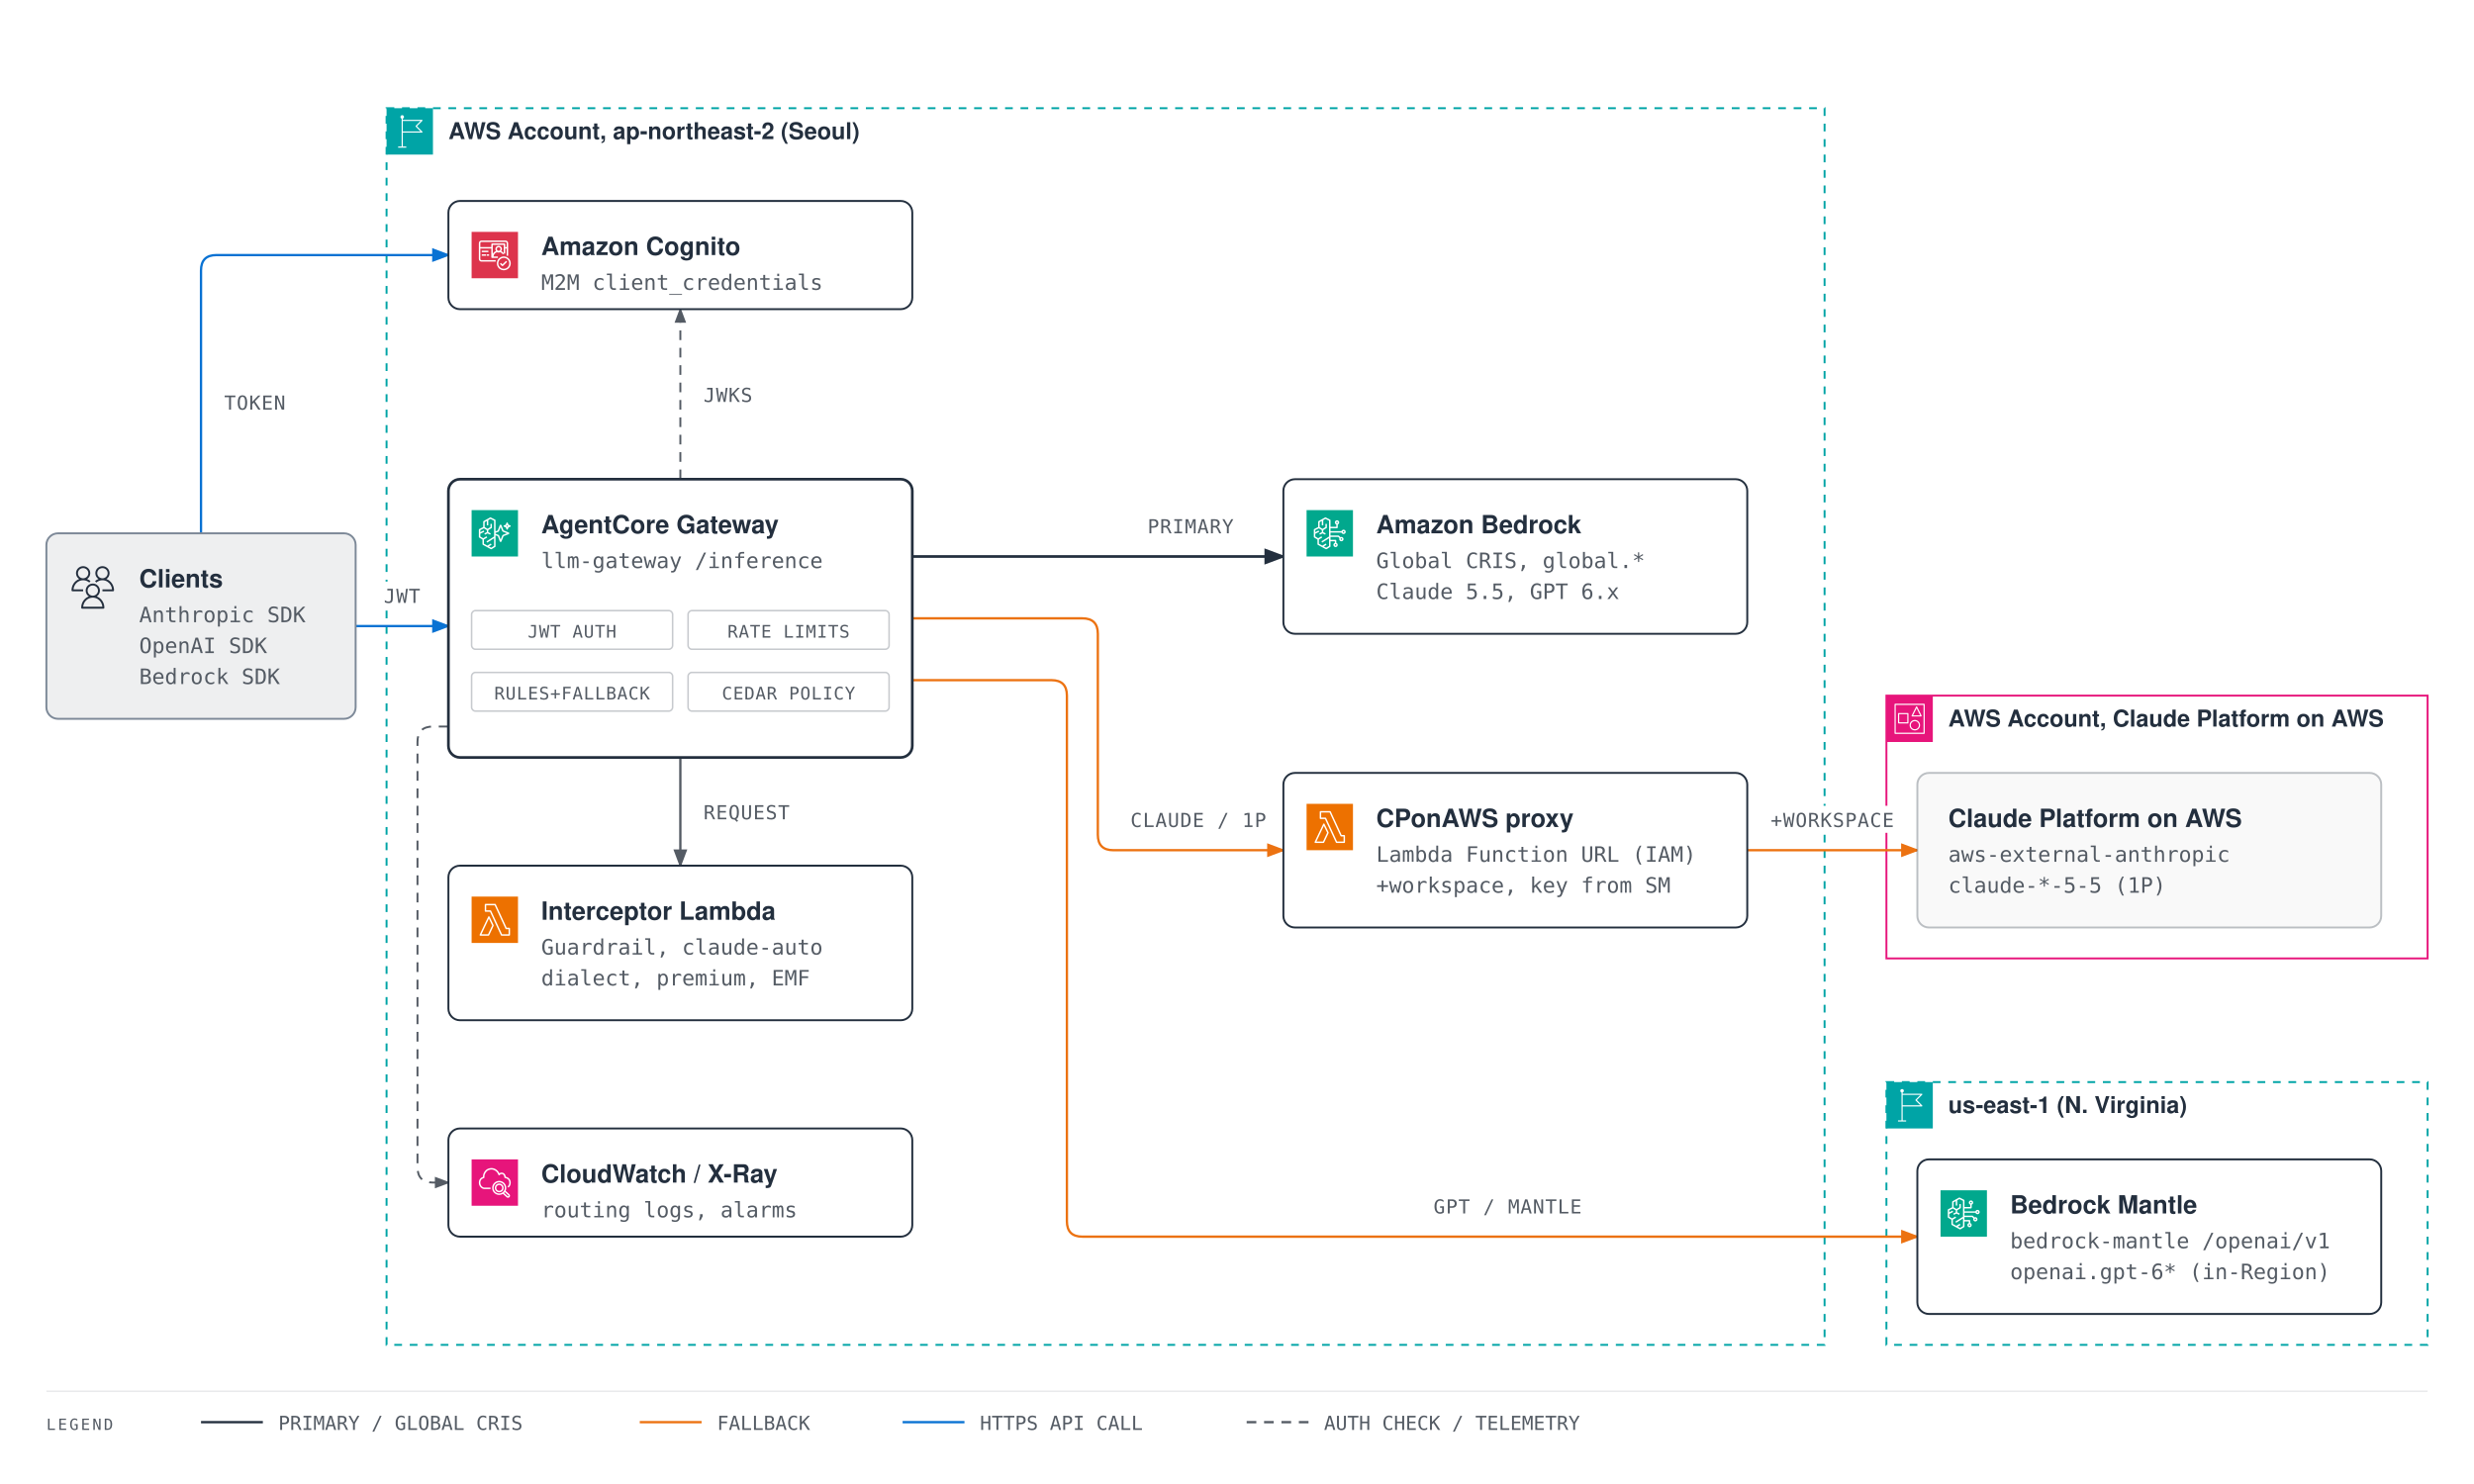
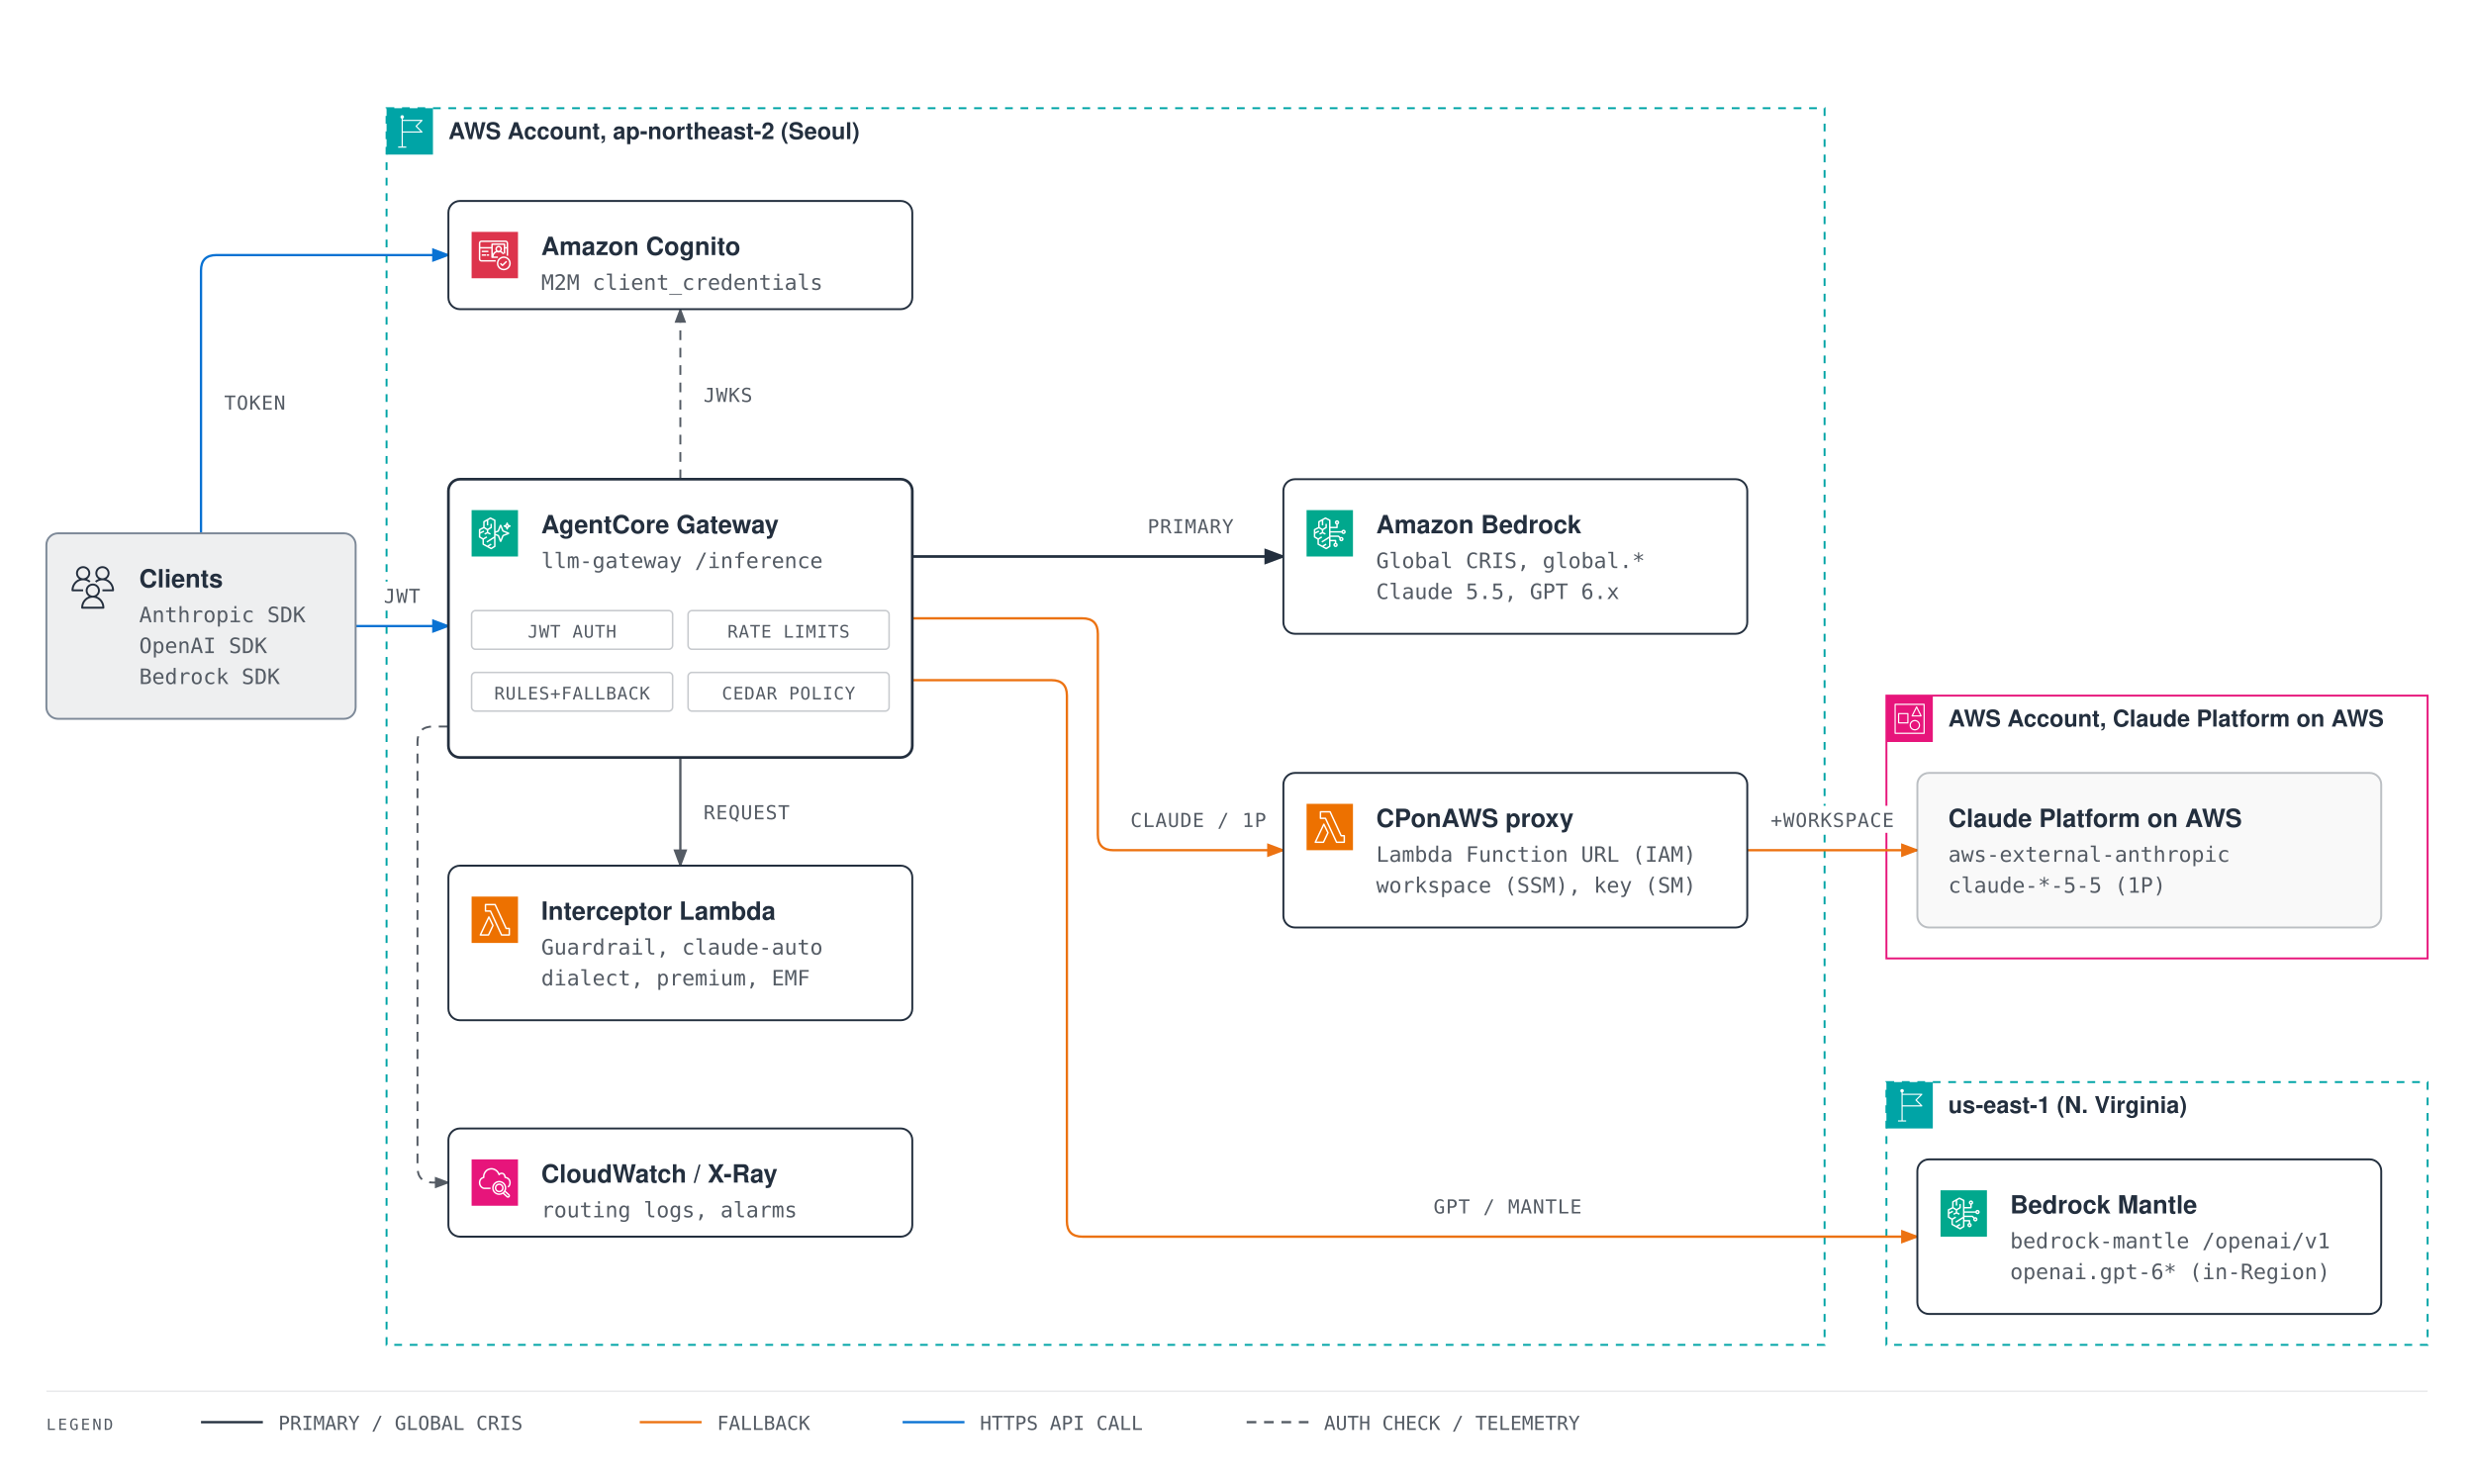
<svg xmlns="http://www.w3.org/2000/svg" viewBox="0 0 1280 768" role="img" aria-labelledby="arch-en-title arch-en-desc">
  <defs>
    <style>@font-face { font-family: 'Amazon Ember'; font-weight: 400; font-style: normal; src: local('Amazon Ember'), url('fonts/AmazonEmber_W_Rg.woff2') format('woff2'); }@font-face { font-family: 'Amazon Ember'; font-weight: 400; font-style: italic; src: local('Amazon Ember Italic'), local('Amazon Ember'), url('fonts/AmazonEmber_W_RgIt.woff2') format('woff2'); }@font-face { font-family: 'Amazon Ember'; font-weight: 600; font-style: normal; src: local('Amazon Ember Medium'), local('Amazon Ember'), url('fonts/AmazonEmber_W_SBd.woff2') format('woff2'); }@font-face { font-family: 'Amazon Ember'; font-weight: 700; font-style: normal; src: local('Amazon Ember Bold'), local('Amazon Ember'), url('fonts/AmazonEmber_W_Bd.woff2') format('woff2'); }@font-face { font-family: 'Amazon Ember Mono'; font-weight: 400; font-style: normal; src: local('Amazon Ember Mono'), url('fonts/AmazonEmberMono_W_Rg.woff2') format('woff2'); }@font-face { font-family: 'Amazon Ember Mono'; font-weight: 700; font-style: normal; src: local('Amazon Ember Mono Bold'), local('Amazon Ember Mono'), url('fonts/AmazonEmberMono_W_Bd.woff2') format('woff2'); }</style>
    <marker id="arch-en-arrow" markerWidth="8" markerHeight="6" refX="7" refY="3" orient="auto">
      <polygon points="0 0, 8 3, 0 6" fill="#545B64" />
    </marker>
    <marker id="arch-en-accent" markerWidth="8" markerHeight="6" refX="7" refY="3" orient="auto">
      <polygon points="0 0, 8 3, 0 6" fill="#EC7211" />
    </marker>
    <marker id="arch-en-link" markerWidth="8" markerHeight="6" refX="7" refY="3" orient="auto">
      <polygon points="0 0, 8 3, 0 6" fill="#0972D3" />
    </marker>
    <marker id="arch-en-ink" markerWidth="8" markerHeight="6" refX="7" refY="3" orient="auto">
      <polygon points="0 0, 8 3, 0 6" fill="#232F3E" />
    </marker>
  </defs>
  <rect width="100%" height="100%" fill="#ffffff" />
  <rect x="200" y="56" width="744" height="640" fill="none" stroke="#00A4A6" stroke-width="1" stroke-dasharray="4,4" />
  <g transform="translate(200,56) scale(0.6)" aria-hidden="true">
    <g stroke="none" stroke-width="1" fill="none" fill-rule="evenodd">
      <rect fill="#00A4A6" x="0" y="0" width="40" height="40" />
      <path d="M14,20.026 L14,11.026 L29.293,11.026 L25.146,15.172 C24.951,15.368 24.951,15.684 25.146,15.88 L29.293,20.026 L14,20.026 Z M26.207,15.526 L30.854,10.88 C30.996,10.736 31.039,10.522 30.962,10.335 C30.885,10.148 30.702,10.026 30.5,10.026 L14,10.026 L14,8.97 C14.596,8.76 15.026,8.198 15.026,7.531 C15.026,6.687 14.34,6 13.495,6 C12.65,6 11.963,6.687 11.963,7.531 C11.963,8.201 12.398,8.766 13,8.973 L13,33.026 L10,33.026 L10,34.026 L17,34.026 L17,33.026 L14,33.026 L14,21.026 L30.5,21.026 C30.702,21.026 30.885,20.904 30.962,20.717 C31.039,20.53 30.996,20.316 30.854,20.172 L26.207,15.526 Z" fill="#FFFFFF" />
    </g>
  </g>
  <text x="232" y="72" fill="#232F3E" font-size="12" font-weight="600" font-family="'Amazon Ember', 'Helvetica Neue', Helvetica, Arial, sans-serif">AWS Account, ap-northeast-2 (Seoul)</text>
  <rect x="976" y="360" width="280" height="136" fill="none" stroke="#E7157B" stroke-width="1" />
  <g transform="translate(976,360) scale(0.6)" aria-hidden="true">
    <g stroke="none" stroke-width="1" fill="none" fill-rule="evenodd">
      <rect fill="#E7157B" x="0" y="0" width="40" height="40" />
      <path d="M24.5,22 C26.43,22 28,23.57 28,25.5 C28,27.43 26.43,29 24.5,29 C22.57,29 21,27.43 21,25.5 C21,23.57 22.57,22 24.5,22 L24.5,22 Z M24.5,30 C26.981,30 29,27.981 29,25.5 C29,23.019 26.981,21 24.5,21 C22.019,21 20,23.019 20,25.5 C20,27.981 22.019,30 24.5,30 L24.5,30 Z M26.023,10.88 L29.084,17 L22.963,17 L26.023,10.88 Z M22.154,18 L29.893,18 C30.065,18 30.227,17.91 30.318,17.763 C30.409,17.615 30.417,17.432 30.34,17.276 L26.471,9.538 C26.301,9.2 25.746,9.2 25.576,9.538 L21.707,17.276 C21.63,17.432 21.638,17.615 21.729,17.763 C21.82,17.91 21.981,18 22.154,18 L22.154,18 Z M11,23 L18,23 L18,16 L11,16 L11,23 Z M10.5,24 L18.5,24 C18.776,24 19,23.776 19,23.5 L19,15.5 C19,15.224 18.776,15 18.5,15 L10.5,15 C10.224,15 10,15.224 10,15.5 L10,23.5 C10,23.776 10.224,24 10.5,24 L10.5,24 Z M8,32 L32,32 L32,8 L8,8 L8,32 Z M32.5,7 L7.5,7 C7.224,7 7,7.224 7,7.5 L7,32.5 C7,32.776 7.224,33 7.5,33 L32.5,33 C32.776,33 33,32.776 33,32.5 L33,7.5 C33,7.224 32.776,7 32.5,7 L32.5,7 Z" fill="#FFFFFF" />
    </g>
  </g>
  <text x="1008" y="376" fill="#232F3E" font-size="12" font-weight="600" font-family="'Amazon Ember', 'Helvetica Neue', Helvetica, Arial, sans-serif">AWS Account, Claude Platform on AWS</text>
  <rect x="976" y="560" width="280" height="136" fill="none" stroke="#00A4A6" stroke-width="1" stroke-dasharray="4,4" />
  <g transform="translate(976,560) scale(0.6)" aria-hidden="true">
    <g stroke="none" stroke-width="1" fill="none" fill-rule="evenodd">
      <rect fill="#00A4A6" x="0" y="0" width="40" height="40" />
      <path d="M14,20.026 L14,11.026 L29.293,11.026 L25.146,15.172 C24.951,15.368 24.951,15.684 25.146,15.88 L29.293,20.026 L14,20.026 Z M26.207,15.526 L30.854,10.88 C30.996,10.736 31.039,10.522 30.962,10.335 C30.885,10.148 30.702,10.026 30.5,10.026 L14,10.026 L14,8.97 C14.596,8.76 15.026,8.198 15.026,7.531 C15.026,6.687 14.34,6 13.495,6 C12.65,6 11.963,6.687 11.963,7.531 C11.963,8.201 12.398,8.766 13,8.973 L13,33.026 L10,33.026 L10,34.026 L17,34.026 L17,33.026 L14,33.026 L14,21.026 L30.5,21.026 C30.702,21.026 30.885,20.904 30.962,20.717 C31.039,20.53 30.996,20.316 30.854,20.172 L26.207,15.526 Z" fill="#FFFFFF" />
    </g>
  </g>
  <text x="1008" y="576" fill="#232F3E" font-size="12" font-weight="600" font-family="'Amazon Ember', 'Helvetica Neue', Helvetica, Arial, sans-serif">us-east-1 (N. Virginia)</text>
  <path d="M 104,276 V 140 Q 104,132 112,132 H 232" fill="none" stroke="#0972D3" stroke-width="1.2" marker-end="url(#arch-en-link)" />
  <rect x="112" y="201" width="44" height="14" rx="2" fill="#ffffff" />
  <text x="116" y="212" fill="#545B64" font-size="10" font-family="'Amazon Ember Mono', ui-monospace, monospace" text-anchor="start" letter-spacing="0.04em">TOKEN</text>
  <path d="M 184,324 H 232" fill="none" stroke="#0972D3" stroke-width="1.2" marker-end="url(#arch-en-link)" />
  <rect x="192" y="301" width="32" height="14" rx="2" fill="#ffffff" />
  <text x="208" y="312" fill="#545B64" font-size="10" font-family="'Amazon Ember Mono', ui-monospace, monospace" text-anchor="middle" letter-spacing="0.04em">JWT</text>
  <path d="M 352,248 V 160" fill="none" stroke="#545B64" stroke-width="1" stroke-dasharray="5,4" marker-end="url(#arch-en-arrow)" />
  <rect x="360" y="197" width="36" height="14" rx="2" fill="#ffffff" />
  <text x="364" y="208" fill="#545B64" font-size="10" font-family="'Amazon Ember Mono', ui-monospace, monospace" text-anchor="start" letter-spacing="0.04em">JWKS</text>
  <path d="M 352,392 V 448" fill="none" stroke="#545B64" stroke-width="1.2" marker-end="url(#arch-en-arrow)" />
  <rect x="360" y="413" width="60" height="14" rx="2" fill="#ffffff" />
  <text x="364" y="424" fill="#545B64" font-size="10" font-family="'Amazon Ember Mono', ui-monospace, monospace" text-anchor="start" letter-spacing="0.04em">REQUEST</text>
  <path d="M 232,376 H 224 Q 216,376 216,384 V 604 Q 216,612 224,612 H 232" fill="none" stroke="#545B64" stroke-width="1" stroke-dasharray="5,4" marker-end="url(#arch-en-arrow)" />
  <path d="M 472,288 H 664" fill="none" stroke="#232F3E" stroke-width="1.4" marker-end="url(#arch-en-ink)" />
  <rect x="586" y="265" width="60" height="14" rx="2" fill="#ffffff" />
  <text x="616" y="276" fill="#545B64" font-size="10" font-family="'Amazon Ember Mono', ui-monospace, monospace" text-anchor="middle" letter-spacing="0.04em">PRIMARY</text>
  <path d="M 472,320 H 560 Q 568,320 568,328 V 432 Q 568,440 576,440 H 664" fill="none" stroke="#EC7211" stroke-width="1.2" marker-end="url(#arch-en-accent)" />
  <rect x="576" y="417" width="88" height="14" rx="2" fill="#ffffff" />
  <text x="620" y="428" fill="#545B64" font-size="10" font-family="'Amazon Ember Mono', ui-monospace, monospace" text-anchor="middle" letter-spacing="0.04em">CLAUDE / 1P</text>
  <path d="M 904,440 H 992" fill="none" stroke="#EC7211" stroke-width="1.2" marker-end="url(#arch-en-accent)" />
  <rect x="908" y="417" width="80" height="14" rx="2" fill="#ffffff" />
  <text x="948" y="428" fill="#545B64" font-size="10" font-family="'Amazon Ember Mono', ui-monospace, monospace" text-anchor="middle" letter-spacing="0.04em">+WORKSPACE</text>
  <path d="M 472,352 H 544 Q 552,352 552,360 V 632 Q 552,640 560,640 H 992" fill="none" stroke="#EC7211" stroke-width="1.2" marker-end="url(#arch-en-accent)" />
  <rect x="734" y="617" width="92" height="14" rx="2" fill="#ffffff" />
  <text x="780" y="628" fill="#545B64" font-size="10" font-family="'Amazon Ember Mono', ui-monospace, monospace" text-anchor="middle" letter-spacing="0.04em">GPT / MANTLE</text>
  <rect x="24" y="276" width="160" height="96" rx="6" fill="#ffffff" />
  <rect x="24" y="276" width="160" height="96" rx="6" fill="rgba(84,91,100,0.10)" stroke="#7D8998" stroke-width="1" />
  <g transform="translate(36,292) scale(0.5)" aria-hidden="true">
    <g stroke="none" stroke-width="1" fill="none" fill-rule="evenodd">
      <path d="M28.639,9.286 C28.639,6.371 31.052,4 34.019,4 C36.985,4 39.397,6.371 39.397,9.286 C39.397,12.201 36.985,14.572 34.019,14.572 C31.052,14.572 28.639,12.201 28.639,9.286 L28.639,9.286 Z M40.163,16.334 C39.516,15.932 38.833,15.6 38.128,15.333 C40.098,14.023 41.397,11.802 41.397,9.286 C41.397,5.269 38.087,2 34.019,2 C29.95,2 26.639,5.269 26.639,9.286 C26.639,11.796 27.932,14.014 29.895,15.325 C28.614,15.808 27.41,16.515 26.349,17.425 L27.652,18.943 C29.434,17.414 31.689,16.572 34,16.572 C35.802,16.572 37.569,17.077 39.109,18.033 C41.849,19.735 43.647,22.725 43.953,26 L34,26 L34,28 L45,28 C45.553,28 46,27.553 46,27 C46,22.657 43.764,18.57 40.163,16.334 L40.163,16.334 Z M8.639,9.286 C8.639,6.371 11.052,4 14.019,4 C16.985,4 19.397,6.371 19.397,9.286 C19.397,12.201 16.985,14.572 14.019,14.572 C11.052,14.572 8.639,12.201 8.639,9.286 L8.639,9.286 Z M14,26 L4.046,26 C4.53,20.717 8.81,16.572 14,16.572 C15.802,16.572 17.569,17.077 19.109,18.033 C19.541,18.302 19.958,18.608 20.349,18.943 L21.652,17.426 C21.184,17.024 20.684,16.657 20.163,16.334 C19.516,15.932 18.833,15.6 18.128,15.333 C20.098,14.023 21.397,11.802 21.397,9.286 C21.397,5.269 18.087,2 14.019,2 C9.95,2 6.639,5.269 6.639,9.286 C6.639,11.801 7.937,14.023 9.907,15.332 C5.302,17.071 2,21.638 2,27 C2,27.553 2.448,28 3,28 L14,28 L14,26 Z M14.046,44 C14.53,38.717 18.81,34.572 24,34.572 C25.802,34.572 27.569,35.077 29.109,36.033 C31.849,37.735 33.647,40.725 33.953,44 L14.046,44 Z M18.639,27.286 C18.639,24.371 21.052,22 24.019,22 C26.985,22 29.397,24.371 29.397,27.286 C29.397,30.201 26.985,32.572 24.019,32.572 C21.052,32.572 18.639,30.201 18.639,27.286 L18.639,27.286 Z M30.163,34.334 C29.516,33.932 28.833,33.6 28.128,33.333 C30.098,32.023 31.397,29.802 31.397,27.286 C31.397,23.269 28.087,20 24.019,20 C19.95,20 16.639,23.269 16.639,27.286 C16.639,29.801 17.937,32.023 19.907,33.332 C15.302,35.071 12,39.638 12,45 C12,45.553 12.448,46 13,46 L35,46 C35.553,46 36,45.553 36,45 C36,40.657 33.764,36.57 30.163,34.334 L30.163,34.334 Z" fill="#242F3E" />
    </g>
  </g>
  <text x="72" y="304" fill="#232F3E" font-size="13" font-weight="600" font-family="'Amazon Ember', 'Helvetica Neue', Helvetica, Arial, sans-serif">Clients</text>
  <text x="72" y="322" fill="#545B64" font-size="11" font-family="'Amazon Ember Mono', ui-monospace, monospace">Anthropic SDK</text>
  <text x="72" y="338" fill="#545B64" font-size="11" font-family="'Amazon Ember Mono', ui-monospace, monospace">OpenAI SDK</text>
  <text x="72" y="354" fill="#545B64" font-size="11" font-family="'Amazon Ember Mono', ui-monospace, monospace">Bedrock SDK</text>
  <rect x="232" y="104" width="240" height="56" rx="6" fill="#ffffff" />
  <rect x="232" y="104" width="240" height="56" rx="6" fill="#ffffff" stroke="#232F3E" stroke-width="1" />
  <g transform="translate(244,120) scale(0.375)" aria-hidden="true">
    <g stroke="none" stroke-width="1" fill="none" fill-rule="evenodd">
      <g fill="#DD344C">
        <rect x="0" y="0" width="64" height="64" />
      </g>
      <path d="M48.385,21.006 L48.385,15.703 C48.385,14.781 47.767,14.001 47.035,14.001 L13.371,14.001 C12.638,14.001 12.02,14.781 12.02,15.703 L12.02,21.006 L27.172,21.006 L27.172,17.004 C27.172,16.451 27.624,16.003 28.182,16.003 L45.355,16.003 C45.913,16.003 46.365,16.451 46.365,17.004 L46.365,21.006 L48.385,21.006 Z M44.345,18.004 L29.193,18.004 L29.193,30.388 C30.153,28.588 31.747,27.159 33.726,26.403 C33.119,25.632 32.772,24.674 32.772,23.666 C32.772,21.199 34.811,19.192 37.318,19.192 C39.824,19.192 41.864,21.199 41.864,23.666 C41.864,24.74 41.466,25.752 40.784,26.545 C42.197,27.161 43.436,28.145 44.345,29.391 L44.345,18.004 Z M39.843,23.666 C39.843,22.302 38.711,21.194 37.318,21.194 C35.925,21.194 34.793,22.302 34.793,23.666 C34.793,24.563 35.291,25.389 36.094,25.824 C36.845,26.229 37.773,26.236 38.538,25.823 C39.343,25.389 39.843,24.563 39.843,23.666 L39.843,23.666 Z M48.386,33.015 L48.385,23.008 L46.365,23.008 L46.365,30.013 L44.652,30.013 L43.006,30.998 C42.16,29.613 40.805,28.574 39.251,28.104 C37.877,28.711 36.272,28.705 34.915,28.104 C32.253,28.906 30.405,31.264 30.235,34.016 L36.264,34.016 L36.264,36.017 L28.182,36.017 C27.624,36.017 27.172,35.569 27.172,35.016 L27.172,23.008 L12.02,23.008 L12.02,37.318 C12.02,38.24 12.638,39.019 13.371,39.019 L33.233,39.019 L33.233,41.021 L13.371,41.021 C11.512,41.021 10,39.359 10,37.318 L10,15.703 C10,13.661 11.512,12 13.371,12 L47.035,12 C48.893,12 50.405,13.661 50.405,15.703 L50.405,33.015 L48.386,33.015 Z M43.305,46.994 L48.932,41.42 L47.503,40.005 L42.591,44.871 L40.476,42.776 L39.047,44.191 L41.877,46.994 C42.066,47.182 42.322,47.287 42.591,47.287 C42.859,47.287 43.115,47.182 43.305,46.994 L43.305,46.994 Z M45.317,35.963 L45.317,35.963 C47.817,36.266 49.998,37.782 51.15,40.02 C51.84,41.36 52.107,42.863 51.923,44.364 C51.742,45.849 51.132,47.232 50.158,48.361 C49.466,49.164 48.592,49.828 47.632,50.279 C46.346,50.886 44.914,51.117 43.489,50.944 C42.105,50.776 40.798,50.234 39.709,49.377 C37.618,47.73 36.562,45.174 36.884,42.543 C37.188,40.055 38.707,37.885 40.948,36.737 C42.019,36.189 43.195,35.908 44.393,35.908 C44.7,35.908 45.008,35.926 45.317,35.963 L45.317,35.963 Z M48.498,52.087 C49.713,51.516 50.82,50.676 51.694,49.661 C52.927,48.231 53.699,46.482 53.929,44.605 C54.161,42.708 53.823,40.807 52.95,39.11 C51.492,36.279 48.731,34.36 45.562,33.977 C43.65,33.742 41.729,34.085 40.02,34.96 C37.185,36.411 35.262,39.156 34.878,42.301 C34.472,45.63 35.808,48.86 38.452,50.944 C39.832,52.03 41.49,52.718 43.245,52.93 C43.633,52.977 44.023,53 44.41,53 C45.823,53 47.217,52.691 48.498,52.087 L48.498,52.087 Z M21.111,33.015 L24.142,33.015 L24.142,31.013 L21.111,31.013 L21.111,33.015 Z M14.041,33.015 L20.101,33.015 L20.101,31.013 L14.041,31.013 L14.041,33.015 Z M14.041,28.011 L23.132,28.011 L23.132,26.01 L14.041,26.01 L14.041,28.011 Z" fill="#FFFFFF" />
    </g>
  </g>
  <text x="280" y="132" fill="#232F3E" font-size="13" font-weight="600" font-family="'Amazon Ember', 'Helvetica Neue', Helvetica, Arial, sans-serif">Amazon Cognito</text>
  <text x="280" y="150" fill="#545B64" font-size="11" font-family="'Amazon Ember Mono', ui-monospace, monospace">M2M client_credentials</text>
  <rect x="232" y="248" width="240" height="144" rx="6" fill="#ffffff" />
  <rect x="232" y="248" width="240" height="144" rx="6" fill="#ffffff" stroke="#232F3E" stroke-width="1.4" />
  <g transform="translate(244,264) scale(0.375)" aria-hidden="true">
    <g>
      <rect width="64" height="64" fill="#01A88D" />
      <path d="M53.372 21.073L50.897 20.08L49.933 17.634C49.781 17.252 49.413 17.001 49.002 17.001C48.591 17.002 48.222 17.253 48.071 17.636L47.098 20.116L44.638 21.07C44.253 21.22 43.999 21.591 44 22.005C44.001 22.418 44.257 22.789 44.643 22.936L47.155 23.897L48.062 26.348C48.205 26.735 48.572 26.995 48.985 27.001H49C49.407 27.001 49.774 26.754 49.928 26.375L50.938 23.869L53.36 22.934C53.743 22.786 53.997 22.418 54 22.007C54.003 21.597 53.754 21.226 53.372 21.073ZM49.813 22.159C49.556 22.259 49.35 22.461 49.246 22.718L49.04 23.229L48.873 22.777C48.773 22.507 48.562 22.293 48.293 22.19L47.782 21.995L48.23 21.821C48.49 21.72 48.697 21.515 48.799 21.254L49.004 20.732L49.159 21.127C49.25 21.437 49.488 21.686 49.793 21.792L50.27 21.983L49.813 22.159ZM51.215 30.853L44.008 27.963L41.197 20.838C41.008 20.357 40.551 20.046 40.034 20.046C39.517 20.046 39.059 20.357 38.87 20.839L36.031 28.075L33.001 29.251L33.002 13.998C33.002 13.619 32.788 13.273 32.449 13.104L26.447 10.105C26.151 9.958 25.803 9.966 25.515 10.126L16.515 15.126C16.197 15.302 16 15.637 16 16V23.382L10.553 26.105C10.214 26.275 10 26.621 10 27V37C10 37.351 10.184 37.677 10.485 37.857L15 40.566V47C15 47.366 15.2 47.703 15.521 47.878L26.521 53.878C26.671 53.959 26.835 54 27 54C27.179 54 27.356 53.952 27.515 53.857L32.515 50.857C32.815 50.677 33 50.351 33 50L33.001 34.765L36.214 35.993L38.866 43.162C39.046 43.649 39.499 43.97 40.019 43.977C40.025 43.977 40.032 43.978 40.039 43.978C40.551 43.978 41.004 43.673 41.198 43.195L44.14 35.905L51.199 33.18C51.682 32.994 51.996 32.539 52 32.022C52.003 31.504 51.695 31.045 51.215 30.853ZM26.977 51.848L23.774 50.102L27.515 47.857L26.485 46.143L21.738 48.991L17 46.406V40.566L21.515 37.857L20.485 36.143L16 38.834L12 36.434V32.618L17.447 29.895L16.553 28.105L12 30.382V27.618L16.956 25.14L21 27.566V30.382L17.553 32.105L18.447 33.895L22.003 32.117L25.557 33.877L26.443 32.085L23 30.38V27.566L27.515 24.857C27.815 24.677 28 24.351 28 24V19H26V23.434L22 25.834L18 23.434V16.588L21 14.922V21H23V13.811L26.024 12.13L31.002 14.616L31.001 36.45L20.463 43.156L21.537 44.844L31.001 38.822L31 49.434L26.977 51.848ZM43.015 34.195C42.757 34.295 42.551 34.498 42.447 34.754L40.068 40.649L37.932 34.873C37.832 34.603 37.62 34.39 37.352 34.287L33.001 32.624L33.001 31.395L37.163 29.78C37.424 29.679 37.631 29.474 37.732 29.213L40.036 23.344L42.243 28.939C42.318 29.291 42.585 29.575 42.926 29.684L48.702 32L43.015 34.195Z" fill="white" />
    </g>
  </g>
  <text x="280" y="276" fill="#232F3E" font-size="13" font-weight="600" font-family="'Amazon Ember', 'Helvetica Neue', Helvetica, Arial, sans-serif">AgentCore Gateway</text>
  <text x="280" y="294" fill="#545B64" font-size="11" font-family="'Amazon Ember Mono', ui-monospace, monospace">llm-gateway /inference</text>
  <rect x="244" y="316" width="104" height="20" rx="2" fill="#ffffff" stroke="rgba(35,47,62,0.25)" stroke-width="0.8" />
  <text x="296" y="330" fill="#545B64" font-size="9" font-family="'Amazon Ember Mono', ui-monospace, monospace" text-anchor="middle" letter-spacing="0.04em">JWT AUTH</text>
  <rect x="356" y="316" width="104" height="20" rx="2" fill="#ffffff" stroke="rgba(35,47,62,0.25)" stroke-width="0.8" />
  <text x="408" y="330" fill="#545B64" font-size="9" font-family="'Amazon Ember Mono', ui-monospace, monospace" text-anchor="middle" letter-spacing="0.04em">RATE LIMITS</text>
  <rect x="244" y="348" width="104" height="20" rx="2" fill="#ffffff" stroke="rgba(35,47,62,0.25)" stroke-width="0.8" />
  <text x="296" y="362" fill="#545B64" font-size="9" font-family="'Amazon Ember Mono', ui-monospace, monospace" text-anchor="middle" letter-spacing="0.04em">RULES+FALLBACK</text>
  <rect x="356" y="348" width="104" height="20" rx="2" fill="#ffffff" stroke="rgba(35,47,62,0.25)" stroke-width="0.8" />
  <text x="408" y="362" fill="#545B64" font-size="9" font-family="'Amazon Ember Mono', ui-monospace, monospace" text-anchor="middle" letter-spacing="0.04em">CEDAR POLICY</text>
  <rect x="232" y="448" width="240" height="80" rx="6" fill="#ffffff" />
  <rect x="232" y="448" width="240" height="80" rx="6" fill="#ffffff" stroke="#232F3E" stroke-width="1" />
  <g transform="translate(244,464) scale(0.375)" aria-hidden="true">
    <g stroke="none" stroke-width="1" fill="none" fill-rule="evenodd">
      <g fill="#ED7100">
        <rect x="0" y="0" width="64" height="64" />
      </g>
      <path d="M22.679,52 L13.574,52 L23.838,30.41 L28.4,39.861 L22.679,52 Z M24.727,27.667 C24.561,27.321 24.212,27.103 23.831,27.103 L23.828,27.103 C23.445,27.104 23.097,27.325 22.932,27.672 L11.097,52.569 C10.95,52.879 10.971,53.243 11.154,53.534 C11.335,53.824 11.654,54 11.996,54 L23.31,54 C23.695,54 24.045,53.777 24.21,53.428 L30.404,40.284 C30.533,40.01 30.532,39.692 30.399,39.42 L24.727,27.667 Z M51.008,52 L41.986,52 L26.955,19.578 C26.791,19.226 26.439,19 26.052,19 L20.128,19 L20.135,12 L31.815,12 L46.775,44.42 C46.938,44.774 47.291,45 47.679,45 L51.008,45 L51.008,52 Z M52.004,43 L48.314,43 L33.354,10.58 C33.191,10.226 32.838,10 32.451,10 L19.14,10 C18.591,10 18.145,10.447 18.144,10.999 L18.136,19.999 C18.136,20.265 18.241,20.519 18.427,20.707 C18.614,20.895 18.867,21 19.131,21 L25.417,21 L40.448,53.422 C40.611,53.774 40.963,54 41.35,54 L52.004,54 C52.555,54 53,53.552 53,53 L53,44 C53,43.448 52.555,43 52.004,43 L52.004,43 Z" fill="#FFFFFF" />
    </g>
  </g>
  <text x="280" y="476" fill="#232F3E" font-size="13" font-weight="600" font-family="'Amazon Ember', 'Helvetica Neue', Helvetica, Arial, sans-serif">Interceptor Lambda</text>
  <text x="280" y="494" fill="#545B64" font-size="11" font-family="'Amazon Ember Mono', ui-monospace, monospace">Guardrail, claude-auto</text>
  <text x="280" y="510" fill="#545B64" font-size="11" font-family="'Amazon Ember Mono', ui-monospace, monospace">dialect, premium, EMF</text>
  <rect x="232" y="584" width="240" height="56" rx="6" fill="#ffffff" />
  <rect x="232" y="584" width="240" height="56" rx="6" fill="#ffffff" stroke="#232F3E" stroke-width="1" />
  <g transform="translate(244,600) scale(0.375)" aria-hidden="true">
    <g stroke="none" stroke-width="1" fill="none" fill-rule="evenodd">
      <g fill="#E7157B">
        <rect x="0" y="0" width="64" height="64" />
      </g>
      <path d="M42.184,39.381 C42.184,37.128 40.347,35.295 38.089,35.295 C35.831,35.295 33.995,37.128 33.995,39.381 C33.995,41.634 35.831,43.467 38.089,43.467 C40.347,43.467 42.184,41.634 42.184,39.381 L42.184,39.381 Z M44.184,39.381 C44.184,42.734 41.45,45.462 38.089,45.462 C34.729,45.462 31.995,42.734 31.995,39.381 C31.995,36.028 34.729,33.3 38.089,33.3 C41.45,33.3 44.184,36.028 44.184,39.381 L44.184,39.381 Z M50.743,49.616 L45.846,45.216 C45.524,45.64 45.17,46.038 44.785,46.405 L49.671,50.803 C49.997,51.095 50.505,51.071 50.802,50.744 C51.096,50.418 51.07,49.911 50.743,49.616 L50.743,49.616 Z M38.089,47.092 C42.351,47.092 45.818,43.632 45.818,39.381 C45.818,35.13 42.351,31.671 38.089,31.671 C33.829,31.671 30.362,35.13 30.362,39.381 C30.362,43.632 33.829,47.092 38.089,47.092 L38.089,47.092 Z M52.081,48.134 C53.227,49.167 53.319,50.936 52.288,52.08 C51.735,52.69 50.971,53 50.205,53 C49.538,53 48.868,52.766 48.333,52.287 L43.172,47.641 C41.691,48.552 39.954,49.087 38.089,49.087 C32.725,49.087 28.362,44.733 28.362,39.381 C28.362,34.029 32.725,29.675 38.089,29.675 C43.454,29.675 47.818,34.029 47.818,39.381 C47.818,40.845 47.482,42.229 46.897,43.476 L52.081,48.134 Z M17.697,23.538 C17.697,23.939 17.72,24.338 17.767,24.723 C17.802,25.006 17.713,25.291 17.524,25.505 C17.375,25.671 17.177,25.783 16.961,25.824 C15.084,26.308 12,27.772 12,32.157 C12,35.48 13.836,37.314 15.377,38.268 C16.049,38.69 16.64,38.905 17.138,38.91 L26.127,38.91 L26.127,40.906 L17.127,40.906 C16.243,40.897 15.3,40.577 14.317,39.959 C12.708,38.964 10,36.621 10,32.157 C10,26.888 13.526,24.864 15.71,24.117 C15.702,23.924 15.697,23.731 15.697,23.538 C15.697,19.16 18.673,14.622 22.621,12.978 C27.232,11.051 32.119,12.007 35.687,15.534 C36.734,16.567 37.604,17.808 38.285,19.236 C39.203,18.551 40.304,18.175 41.459,18.175 C43.874,18.175 46.587,19.968 47.122,23.89 C50.58,24.722 54,27.278 54,32.217 C54,35.108 52.864,37.457 50.713,39.009 L49.541,37.393 C51.173,36.214 52,34.473 52,32.217 C52,27.239 47.811,26 46.01,25.698 C45.743,25.653 45.505,25.502 45.351,25.279 C45.208,25.072 45.15,24.818 45.186,24.571 C44.931,21.532 43.141,20.17 41.459,20.17 C40.402,20.17 39.409,20.686 38.734,21.586 C38.514,21.879 38.156,22.03 37.786,21.975 C37.422,21.921 37.118,21.672 36.993,21.326 C36.359,19.574 35.446,18.103 34.281,16.951 C32.851,15.54 28.933,12.507 23.391,14.819 C20.198,16.149 17.697,19.978 17.697,23.538 L17.697,23.538 Z" fill="#FFFFFF" />
    </g>
  </g>
  <text x="280" y="612" fill="#232F3E" font-size="13" font-weight="600" font-family="'Amazon Ember', 'Helvetica Neue', Helvetica, Arial, sans-serif">CloudWatch / X-Ray</text>
  <text x="280" y="630" fill="#545B64" font-size="11" font-family="'Amazon Ember Mono', ui-monospace, monospace">routing logs, alarms</text>
  <rect x="664" y="248" width="240" height="80" rx="6" fill="#ffffff" />
  <rect x="664" y="248" width="240" height="80" rx="6" fill="#ffffff" stroke="#232F3E" stroke-width="1" />
  <g transform="translate(676,264) scale(0.375)" aria-hidden="true">
    <g stroke="none" stroke-width="1" fill="none" fill-rule="evenodd">
      <g fill="#01A88D">
        <rect x="0" y="0" width="64" height="64" />
      </g>
      <g transform="translate(10, 10)" fill="#FFFFFF">
        <path d="M41,21 C40.448,21 40,20.551 40,20 C40,19.449 40.448,19 41,19 C41.552,19 42,19.449 42,20 C42,20.551 41.552,21 41,21 L41,21 Z M16.977,41.848 L13.774,40.102 L17.515,37.857 L16.485,36.143 L11.738,38.991 L7,36.406 L7,30.566 L11.515,27.857 L10.485,26.143 L6,28.834 L2,26.434 L2,22.618 L7.447,19.895 L6.553,18.105 L2,20.382 L2,17.618 L6.956,15.14 L11,17.566 L11,20.382 L7.553,22.105 L8.447,23.895 L12.003,22.117 L15.557,23.877 L16.443,22.085 L13,20.38 L13,17.566 L17.515,14.857 C17.815,14.677 18,14.351 18,14 L18,9 L16,9 L16,13.434 L12,15.834 L8,13.434 L8,6.588 L11,4.922 L11,11 L13,11 L13,3.811 L16.024,2.13 L21.002,4.616 L21.001,26.45 L10.463,33.156 L11.537,34.844 L21.001,28.822 L21,39.434 L16.977,41.848 Z M38,29 C38.552,29 39,29.449 39,30 C39,30.551 38.552,31 38,31 C37.448,31 37,30.551 37,30 C37,29.449 37.448,29 38,29 L38,29 Z M30,39 C29.448,39 29,38.551 29,38 C29,37.449 29.448,37 30,37 C30.552,37 31,37.449 31,38 C31,38.551 30.552,39 30,39 L30,39 Z M32,6 C32.552,6 33,6.449 33,7 C33,7.551 32.552,8 32,8 C31.448,8 31,7.551 31,7 C31,6.449 31.448,6 32,6 L32,6 Z M41,17 C39.698,17 38.598,17.839 38.184,19 L23.001,19 L23.001,15 L32,15 C32.553,15 33,14.552 33,14 L33,9.816 C34.161,9.402 35,8.302 35,7 C35,5.346 33.654,4 32,4 C30.346,4 29,5.346 29,7 C29,8.302 29.839,9.402 31,9.816 L31,13 L23.001,13 L23.002,3.998 C23.002,3.619 22.788,3.273 22.449,3.104 L16.447,0.105 C16.151,-0.042 15.803,-0.034 15.515,0.126 L6.515,5.126 C6.197,5.302 6,5.637 6,6 L6,13.382 L0.553,16.105 C0.214,16.275 0,16.621 0,17 L0,27 C0,27.351 0.185,27.677 0.485,27.857 L5,30.566 L5,37 C5,37.366 5.2,37.703 5.521,37.878 L16.521,43.878 C16.671,43.959 16.835,44 17,44 C17.179,44 17.356,43.952 17.515,43.857 L22.515,40.857 C22.815,40.677 23,40.351 23,40 L23,33 L29,33 L29,35.184 C27.839,35.598 27,36.698 27,38 C27,39.654 28.346,41 30,41 C31.654,41 33,39.654 33,38 C33,36.698 32.161,35.598 31,35.184 L31,32 C31,31.448 30.553,31 30,31 L23,31 L23.001,27 L33.586,27 L35.301,28.715 C35.113,29.106 35,29.538 35,30 C35,31.654 36.346,33 38,33 C39.654,33 41,31.654 41,30 C41,28.346 39.654,27 38,27 C37.538,27 37.106,27.113 36.715,27.301 L34.707,25.293 C34.52,25.105 34.266,25 34,25 L23.001,25 L23.001,21 L38.184,21 C38.598,22.161 39.698,23 41,23 C42.654,23 44,21.654 44,20 C44,18.346 42.654,17 41,17 L41,17 Z" />
      </g>
    </g>
  </g>
  <text x="712" y="276" fill="#232F3E" font-size="13" font-weight="600" font-family="'Amazon Ember', 'Helvetica Neue', Helvetica, Arial, sans-serif">Amazon Bedrock</text>
  <text x="712" y="294" fill="#545B64" font-size="11" font-family="'Amazon Ember Mono', ui-monospace, monospace">Global CRIS, global.*</text>
  <text x="712" y="310" fill="#545B64" font-size="11" font-family="'Amazon Ember Mono', ui-monospace, monospace">Claude 5.5, GPT 6.x</text>
  <rect x="664" y="400" width="240" height="80" rx="6" fill="#ffffff" />
  <rect x="664" y="400" width="240" height="80" rx="6" fill="#ffffff" stroke="#232F3E" stroke-width="1" />
  <g transform="translate(676,416) scale(0.375)" aria-hidden="true">
    <g stroke="none" stroke-width="1" fill="none" fill-rule="evenodd">
      <g fill="#ED7100">
        <rect x="0" y="0" width="64" height="64" />
      </g>
      <path d="M22.679,52 L13.574,52 L23.838,30.41 L28.4,39.861 L22.679,52 Z M24.727,27.667 C24.561,27.321 24.212,27.103 23.831,27.103 L23.828,27.103 C23.445,27.104 23.097,27.325 22.932,27.672 L11.097,52.569 C10.95,52.879 10.971,53.243 11.154,53.534 C11.335,53.824 11.654,54 11.996,54 L23.31,54 C23.695,54 24.045,53.777 24.21,53.428 L30.404,40.284 C30.533,40.01 30.532,39.692 30.399,39.42 L24.727,27.667 Z M51.008,52 L41.986,52 L26.955,19.578 C26.791,19.226 26.439,19 26.052,19 L20.128,19 L20.135,12 L31.815,12 L46.775,44.42 C46.938,44.774 47.291,45 47.679,45 L51.008,45 L51.008,52 Z M52.004,43 L48.314,43 L33.354,10.58 C33.191,10.226 32.838,10 32.451,10 L19.14,10 C18.591,10 18.145,10.447 18.144,10.999 L18.136,19.999 C18.136,20.265 18.241,20.519 18.427,20.707 C18.614,20.895 18.867,21 19.131,21 L25.417,21 L40.448,53.422 C40.611,53.774 40.963,54 41.35,54 L52.004,54 C52.555,54 53,53.552 53,53 L53,44 C53,43.448 52.555,43 52.004,43 L52.004,43 Z" fill="#FFFFFF" />
    </g>
  </g>
  <text x="712" y="428" fill="#232F3E" font-size="13" font-weight="600" font-family="'Amazon Ember', 'Helvetica Neue', Helvetica, Arial, sans-serif">CPonAWS proxy</text>
  <text x="712" y="446" fill="#545B64" font-size="11" font-family="'Amazon Ember Mono', ui-monospace, monospace">Lambda Function URL (IAM)</text>
-   <text x="712" y="462" fill="#545B64" font-size="11" font-family="'Amazon Ember Mono', ui-monospace, monospace">+workspace, key from SM</text>
+   <text x="712" y="462" fill="#545B64" font-size="11" font-family="'Amazon Ember Mono', ui-monospace, monospace">workspace (SSM), key (SM)</text>
  <rect x="992" y="400" width="240" height="80" rx="6" fill="#ffffff" />
  <rect x="992" y="400" width="240" height="80" rx="6" fill="rgba(35,47,62,0.03)" stroke="rgba(35,47,62,0.30)" stroke-width="1" />
  <text x="1008" y="428" fill="#232F3E" font-size="13" font-weight="600" font-family="'Amazon Ember', 'Helvetica Neue', Helvetica, Arial, sans-serif">Claude Platform on AWS</text>
  <text x="1008" y="446" fill="#545B64" font-size="11" font-family="'Amazon Ember Mono', ui-monospace, monospace">aws-external-anthropic</text>
  <text x="1008" y="462" fill="#545B64" font-size="11" font-family="'Amazon Ember Mono', ui-monospace, monospace">claude-*-5-5 (1P)</text>
  <rect x="992" y="600" width="240" height="80" rx="6" fill="#ffffff" />
  <rect x="992" y="600" width="240" height="80" rx="6" fill="#ffffff" stroke="#232F3E" stroke-width="1" />
  <g transform="translate(1004,616) scale(0.375)" aria-hidden="true">
    <g stroke="none" stroke-width="1" fill="none" fill-rule="evenodd">
      <g fill="#01A88D">
        <rect x="0" y="0" width="64" height="64" />
      </g>
      <g transform="translate(10, 10)" fill="#FFFFFF">
        <path d="M41,21 C40.448,21 40,20.551 40,20 C40,19.449 40.448,19 41,19 C41.552,19 42,19.449 42,20 C42,20.551 41.552,21 41,21 L41,21 Z M16.977,41.848 L13.774,40.102 L17.515,37.857 L16.485,36.143 L11.738,38.991 L7,36.406 L7,30.566 L11.515,27.857 L10.485,26.143 L6,28.834 L2,26.434 L2,22.618 L7.447,19.895 L6.553,18.105 L2,20.382 L2,17.618 L6.956,15.14 L11,17.566 L11,20.382 L7.553,22.105 L8.447,23.895 L12.003,22.117 L15.557,23.877 L16.443,22.085 L13,20.38 L13,17.566 L17.515,14.857 C17.815,14.677 18,14.351 18,14 L18,9 L16,9 L16,13.434 L12,15.834 L8,13.434 L8,6.588 L11,4.922 L11,11 L13,11 L13,3.811 L16.024,2.13 L21.002,4.616 L21.001,26.45 L10.463,33.156 L11.537,34.844 L21.001,28.822 L21,39.434 L16.977,41.848 Z M38,29 C38.552,29 39,29.449 39,30 C39,30.551 38.552,31 38,31 C37.448,31 37,30.551 37,30 C37,29.449 37.448,29 38,29 L38,29 Z M30,39 C29.448,39 29,38.551 29,38 C29,37.449 29.448,37 30,37 C30.552,37 31,37.449 31,38 C31,38.551 30.552,39 30,39 L30,39 Z M32,6 C32.552,6 33,6.449 33,7 C33,7.551 32.552,8 32,8 C31.448,8 31,7.551 31,7 C31,6.449 31.448,6 32,6 L32,6 Z M41,17 C39.698,17 38.598,17.839 38.184,19 L23.001,19 L23.001,15 L32,15 C32.553,15 33,14.552 33,14 L33,9.816 C34.161,9.402 35,8.302 35,7 C35,5.346 33.654,4 32,4 C30.346,4 29,5.346 29,7 C29,8.302 29.839,9.402 31,9.816 L31,13 L23.001,13 L23.002,3.998 C23.002,3.619 22.788,3.273 22.449,3.104 L16.447,0.105 C16.151,-0.042 15.803,-0.034 15.515,0.126 L6.515,5.126 C6.197,5.302 6,5.637 6,6 L6,13.382 L0.553,16.105 C0.214,16.275 0,16.621 0,17 L0,27 C0,27.351 0.185,27.677 0.485,27.857 L5,30.566 L5,37 C5,37.366 5.2,37.703 5.521,37.878 L16.521,43.878 C16.671,43.959 16.835,44 17,44 C17.179,44 17.356,43.952 17.515,43.857 L22.515,40.857 C22.815,40.677 23,40.351 23,40 L23,33 L29,33 L29,35.184 C27.839,35.598 27,36.698 27,38 C27,39.654 28.346,41 30,41 C31.654,41 33,39.654 33,38 C33,36.698 32.161,35.598 31,35.184 L31,32 C31,31.448 30.553,31 30,31 L23,31 L23.001,27 L33.586,27 L35.301,28.715 C35.113,29.106 35,29.538 35,30 C35,31.654 36.346,33 38,33 C39.654,33 41,31.654 41,30 C41,28.346 39.654,27 38,27 C37.538,27 37.106,27.113 36.715,27.301 L34.707,25.293 C34.52,25.105 34.266,25 34,25 L23.001,25 L23.001,21 L38.184,21 C38.598,22.161 39.698,23 41,23 C42.654,23 44,21.654 44,20 C44,18.346 42.654,17 41,17 L41,17 Z" />
      </g>
    </g>
  </g>
  <text x="1040" y="628" fill="#232F3E" font-size="13" font-weight="600" font-family="'Amazon Ember', 'Helvetica Neue', Helvetica, Arial, sans-serif">Bedrock Mantle</text>
  <text x="1040" y="646" fill="#545B64" font-size="11" font-family="'Amazon Ember Mono', ui-monospace, monospace">bedrock-mantle /openai/v1</text>
  <text x="1040" y="662" fill="#545B64" font-size="11" font-family="'Amazon Ember Mono', ui-monospace, monospace">openai.gpt-6* (in-Region)</text>
  <line x1="24" y1="720" x2="1256" y2="720" stroke="rgba(35,47,62,0.10)" stroke-width="0.8" />
  <text x="24" y="740" fill="#545B64" font-size="8" font-family="'Amazon Ember Mono', ui-monospace, monospace" letter-spacing="0.14em">LEGEND</text>
  <line x1="104" y1="736" x2="136" y2="736" stroke="#232F3E" stroke-width="1.2" />
  <text x="144" y="740" fill="#545B64" font-size="10" font-family="'Amazon Ember Mono', ui-monospace, monospace">PRIMARY / GLOBAL CRIS</text>
  <line x1="331" y1="736" x2="363" y2="736" stroke="#EC7211" stroke-width="1.2" />
  <text x="371" y="740" fill="#545B64" font-size="10" font-family="'Amazon Ember Mono', ui-monospace, monospace">FALLBACK</text>
  <line x1="467" y1="736" x2="499" y2="736" stroke="#0972D3" stroke-width="1.2" />
  <text x="507" y="740" fill="#545B64" font-size="10" font-family="'Amazon Ember Mono', ui-monospace, monospace">HTTPS API CALL</text>
  <line x1="645" y1="736" x2="677" y2="736" stroke="#545B64" stroke-width="1.2" stroke-dasharray="5,4" />
  <text x="685" y="740" fill="#545B64" font-size="10" font-family="'Amazon Ember Mono', ui-monospace, monospace">AUTH CHECK / TELEMETRY</text>
</svg>
